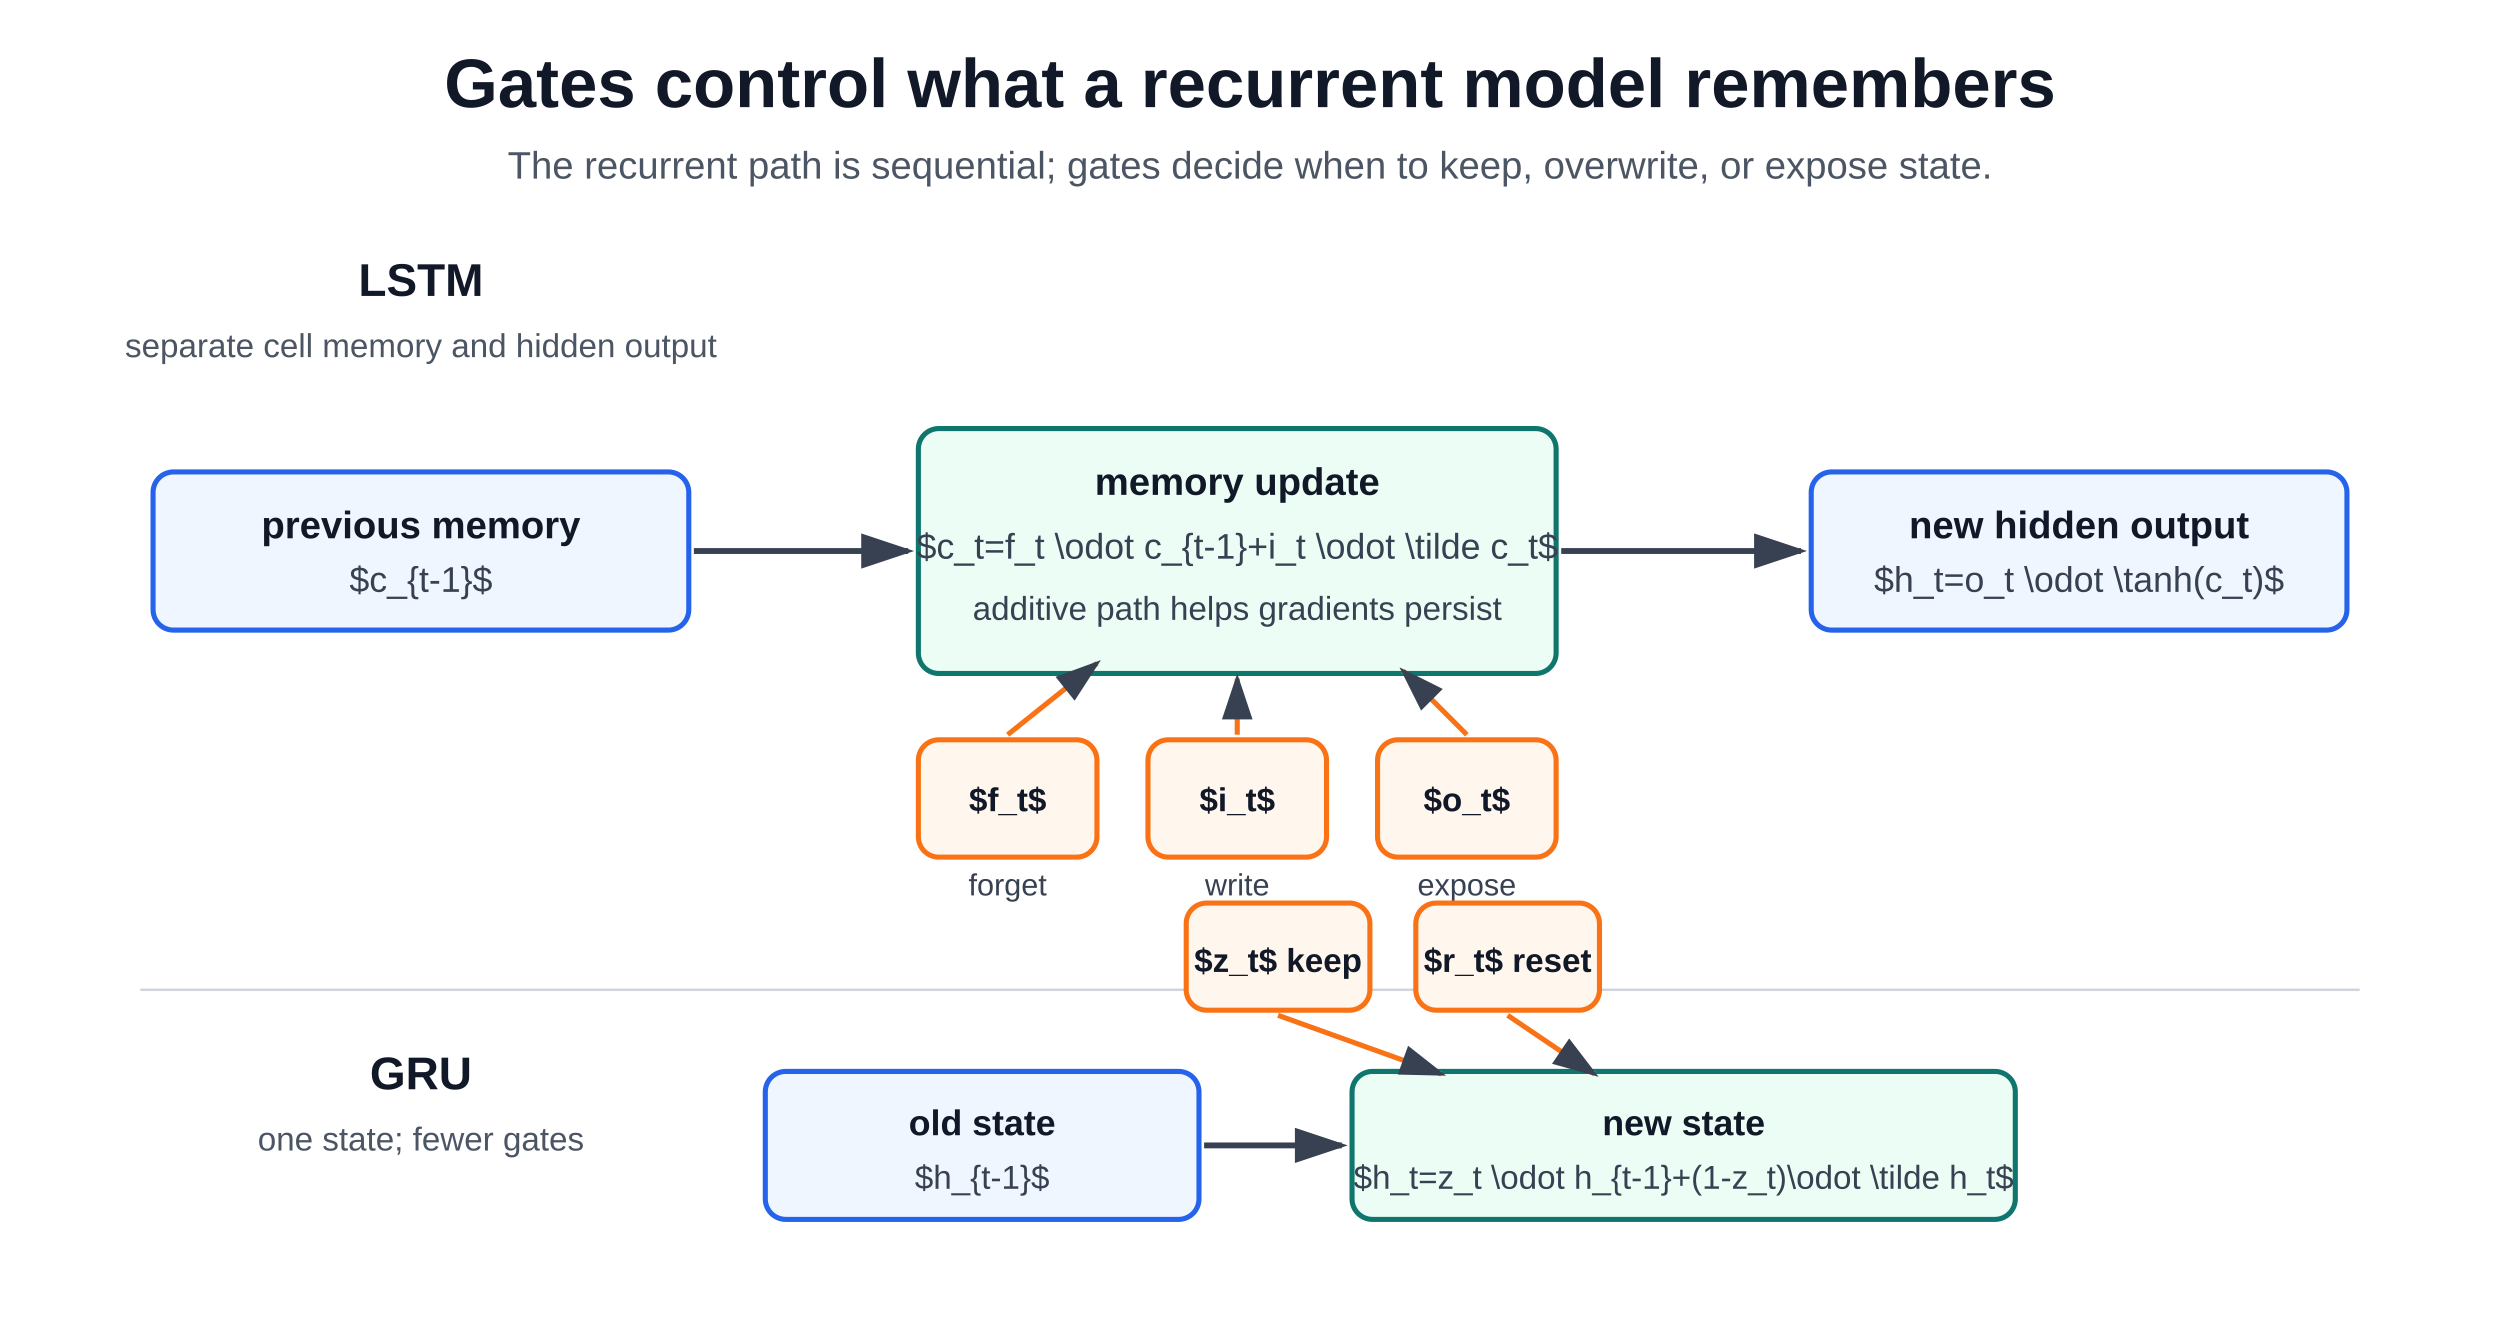
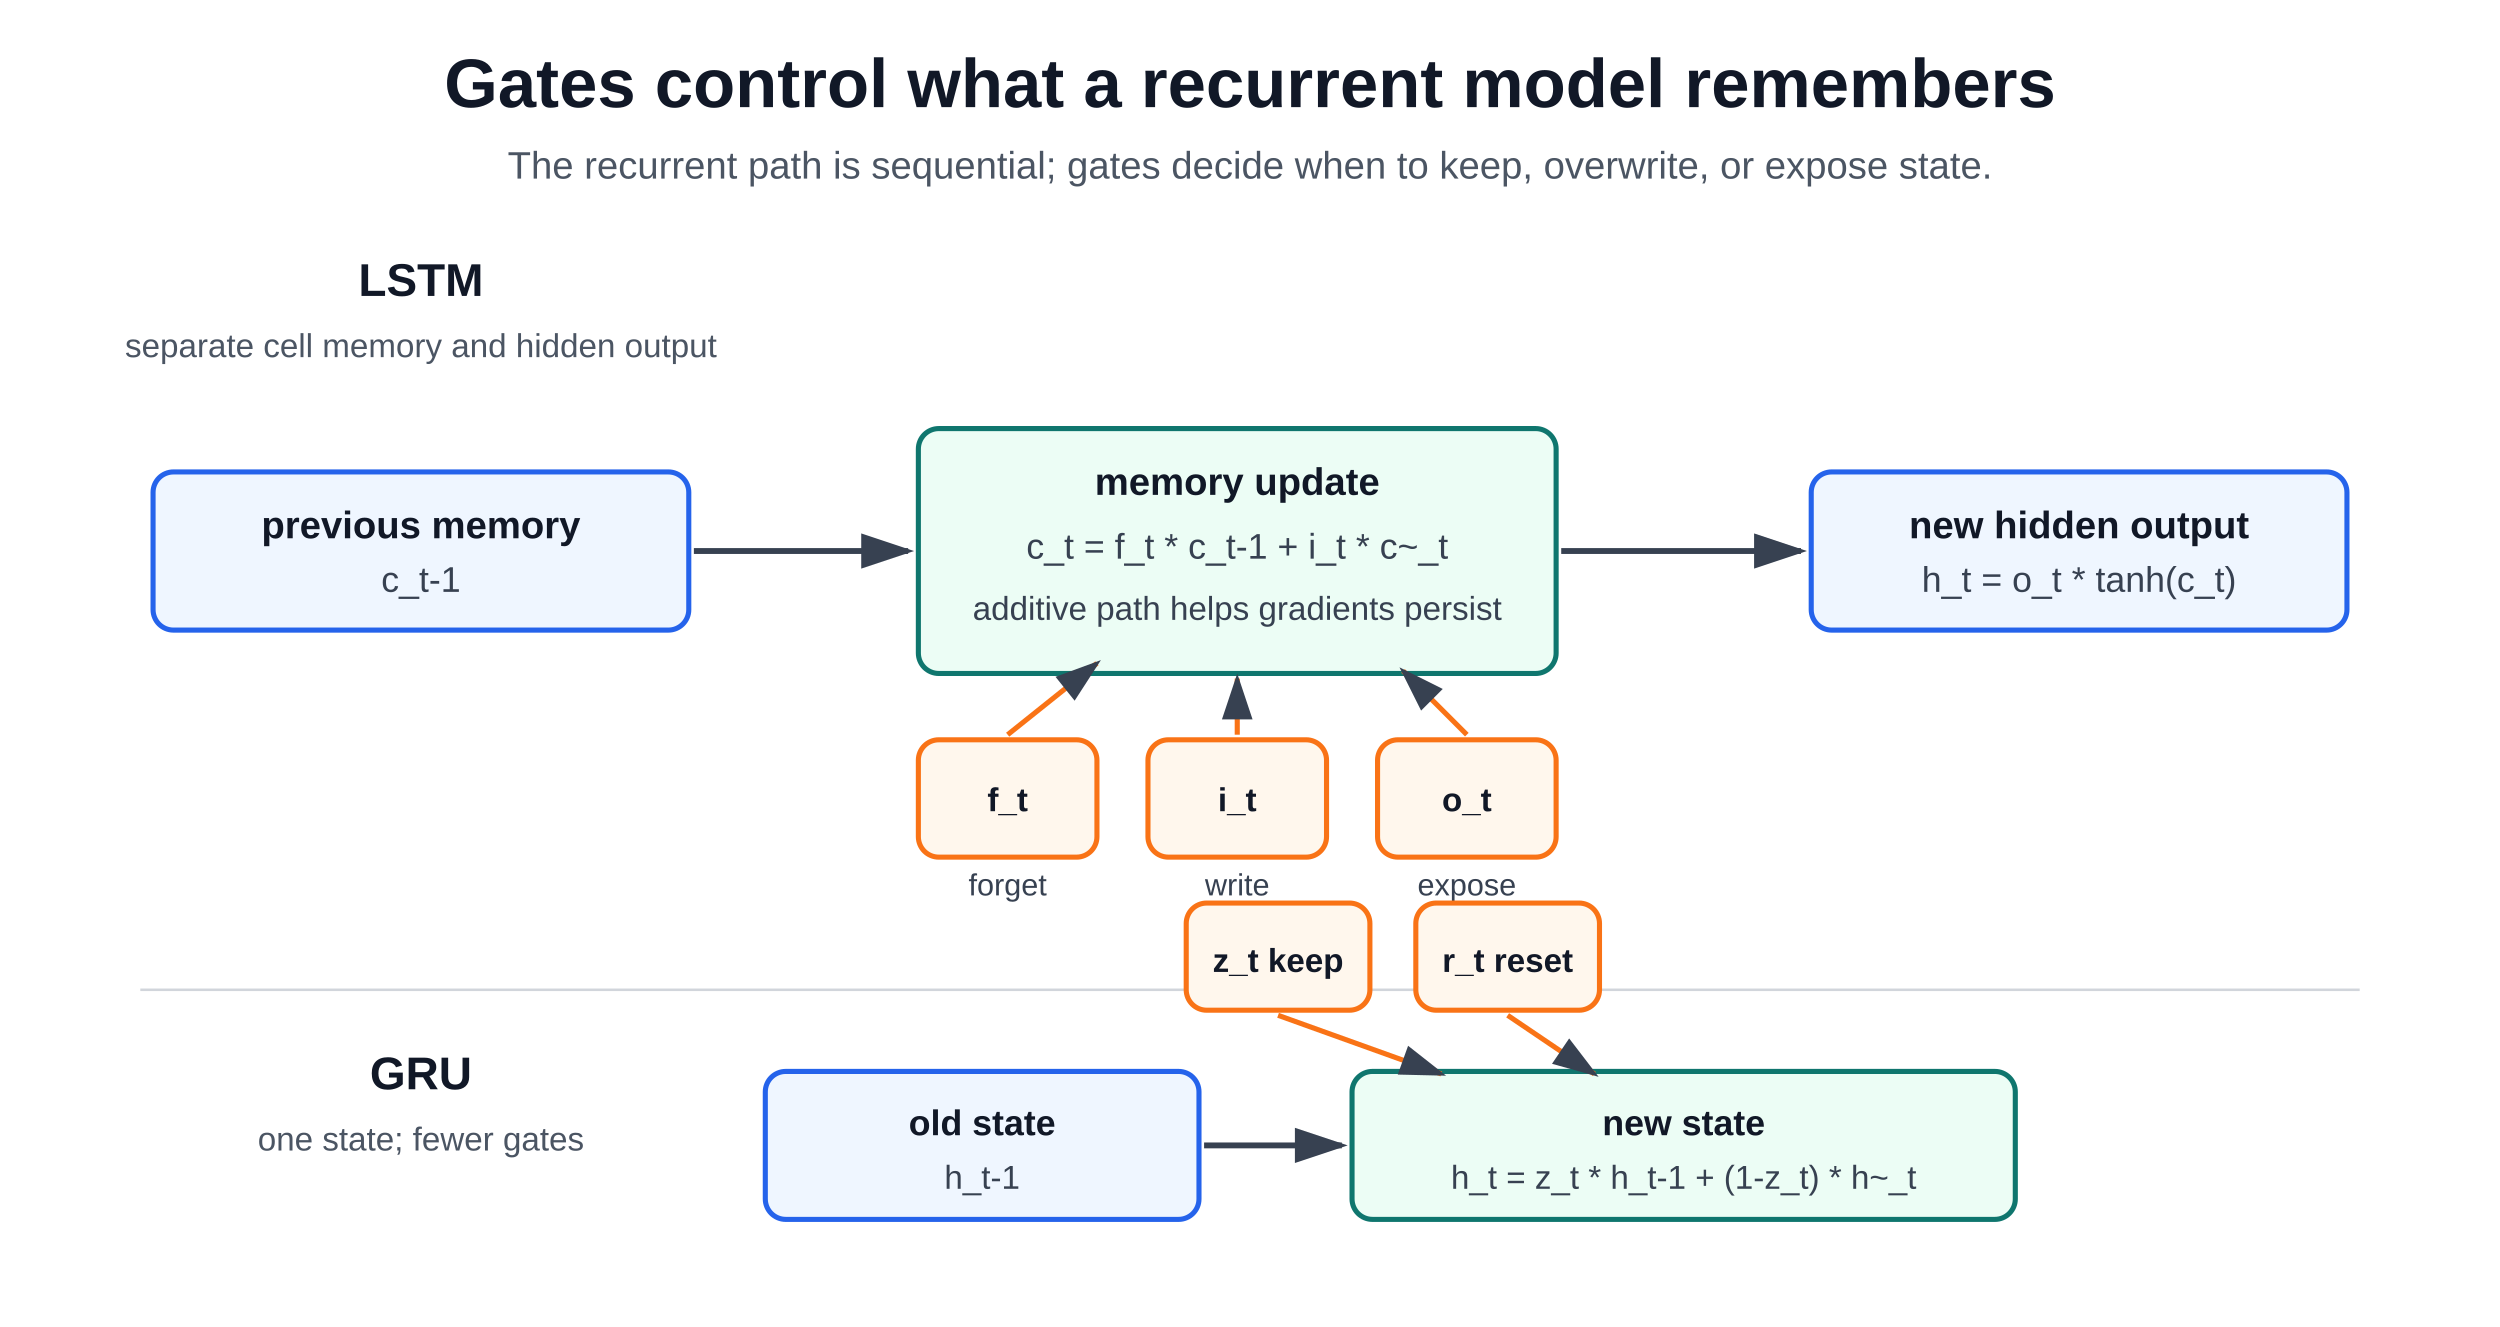
<svg xmlns="http://www.w3.org/2000/svg" width="980" height="520" viewBox="0 0 980 520" role="img" aria-labelledby="title desc">
  <rect width="980" height="520" fill="transparent" />
  <defs>
    <marker id="arrow" markerWidth="10" markerHeight="10" refX="8" refY="3" orient="auto" markerUnits="strokeWidth">
      <path d="M0,0 L0,6 L9,3 z" fill="#374151" />
    </marker>
  </defs>
  <g font-family="Arial, sans-serif">
    <text x="490" y="42" text-anchor="middle" font-size="27" font-weight="700" fill="#111827">Gates control what a recurrent model remembers</text>
    <text x="490" y="70" text-anchor="middle" font-size="15" fill="#4b5563">The recurrent path is sequential; gates decide when to keep, overwrite, or expose state.</text>
    <text x="165" y="116" text-anchor="middle" font-size="18" font-weight="700" fill="#111827">LSTM</text>
    <text x="165" y="140" text-anchor="middle" font-size="13" fill="#4b5563">separate cell memory and hidden output</text>
    <rect x="60" y="185" width="210" height="62" rx="8" fill="#eff6ff" stroke="#2563eb" stroke-width="2" />
    <text x="165" y="211" text-anchor="middle" font-size="15" font-weight="700" fill="#111827">previous memory</text>
-     <text x="165" y="232" text-anchor="middle" font-size="14" fill="#374151">$c_{t-1}$</text>
+     <text x="165" y="232" text-anchor="middle" font-size="14" fill="#374151">c_t-1</text>
    <rect x="360" y="168" width="250" height="96" rx="8" fill="#ecfdf5" stroke="#0f766e" stroke-width="2" />
    <text x="485" y="194" text-anchor="middle" font-size="15" font-weight="700" fill="#111827">memory update</text>
-     <text x="485" y="219" text-anchor="middle" font-size="14" fill="#374151">$c_t=f_t \odot c_{t-1}+i_t \odot \tilde c_t$</text>
+     <text x="485" y="219" text-anchor="middle" font-size="14" fill="#374151">c_t = f_t * c_t-1 + i_t * c~_t</text>
    <text x="485" y="243" text-anchor="middle" font-size="13" fill="#374151">additive path helps gradients persist</text>
    <rect x="710" y="185" width="210" height="62" rx="8" fill="#eff6ff" stroke="#2563eb" stroke-width="2" />
    <text x="815" y="211" text-anchor="middle" font-size="15" font-weight="700" fill="#111827">new hidden output</text>
-     <text x="815" y="232" text-anchor="middle" font-size="14" fill="#374151">$h_t=o_t \odot \tanh(c_t)$</text>
+     <text x="815" y="232" text-anchor="middle" font-size="14" fill="#374151">h_t = o_t * tanh(c_t)</text>
    <rect x="360" y="290" width="70" height="46" rx="8" fill="#fff7ed" stroke="#f97316" stroke-width="2" />
-     <text x="395" y="318" text-anchor="middle" font-size="13" font-weight="700" fill="#111827">$f_t$</text>
+     <text x="395" y="318" text-anchor="middle" font-size="13" font-weight="700" fill="#111827">f_t</text>
    <text x="395" y="351" text-anchor="middle" font-size="12" fill="#374151">forget</text>
    <rect x="450" y="290" width="70" height="46" rx="8" fill="#fff7ed" stroke="#f97316" stroke-width="2" />
-     <text x="485" y="318" text-anchor="middle" font-size="13" font-weight="700" fill="#111827">$i_t$</text>
+     <text x="485" y="318" text-anchor="middle" font-size="13" font-weight="700" fill="#111827">i_t</text>
    <text x="485" y="351" text-anchor="middle" font-size="12" fill="#374151">write</text>
    <rect x="540" y="290" width="70" height="46" rx="8" fill="#fff7ed" stroke="#f97316" stroke-width="2" />
-     <text x="575" y="318" text-anchor="middle" font-size="13" font-weight="700" fill="#111827">$o_t$</text>
+     <text x="575" y="318" text-anchor="middle" font-size="13" font-weight="700" fill="#111827">o_t</text>
    <text x="575" y="351" text-anchor="middle" font-size="12" fill="#374151">expose</text>
    <path d="M272 216 L356 216" fill="none" stroke="#374151" stroke-width="2.3" marker-end="url(#arrow)" />
    <path d="M612 216 L706 216" fill="none" stroke="#374151" stroke-width="2.3" marker-end="url(#arrow)" />
    <path d="M395 288 L430 260" fill="none" stroke="#f97316" stroke-width="2" marker-end="url(#arrow)" />
    <path d="M485 288 L485 266" fill="none" stroke="#f97316" stroke-width="2" marker-end="url(#arrow)" />
    <path d="M575 288 L550 263" fill="none" stroke="#f97316" stroke-width="2" marker-end="url(#arrow)" />
    <line x1="55" y1="388" x2="925" y2="388" stroke="#d1d5db" stroke-width="1" />
    <text x="165" y="427" text-anchor="middle" font-size="18" font-weight="700" fill="#111827">GRU</text>
    <text x="165" y="451" text-anchor="middle" font-size="13" fill="#4b5563">one state; fewer gates</text>
    <rect x="300" y="420" width="170" height="58" rx="8" fill="#eff6ff" stroke="#2563eb" stroke-width="2" />
    <text x="385" y="445" text-anchor="middle" font-size="14" font-weight="700" fill="#111827">old state</text>
-     <text x="385" y="466" text-anchor="middle" font-size="13" fill="#374151">$h_{t-1}$</text>
+     <text x="385" y="466" text-anchor="middle" font-size="13" fill="#374151">h_t-1</text>
    <rect x="530" y="420" width="260" height="58" rx="8" fill="#ecfdf5" stroke="#0f766e" stroke-width="2" />
    <text x="660" y="445" text-anchor="middle" font-size="14" font-weight="700" fill="#111827">new state</text>
-     <text x="660" y="466" text-anchor="middle" font-size="13" fill="#374151">$h_t=z_t \odot h_{t-1}+(1-z_t)\odot \tilde h_t$</text>
+     <text x="660" y="466" text-anchor="middle" font-size="13" fill="#374151">h_t = z_t * h_t-1 + (1-z_t) * h~_t</text>
    <rect x="465" y="354" width="72" height="42" rx="8" fill="#fff7ed" stroke="#f97316" stroke-width="2" />
-     <text x="501" y="381" text-anchor="middle" font-size="13" font-weight="700" fill="#111827">$z_t$ keep</text>
+     <text x="501" y="381" text-anchor="middle" font-size="13" font-weight="700" fill="#111827">z_t keep</text>
    <rect x="555" y="354" width="72" height="42" rx="8" fill="#fff7ed" stroke="#f97316" stroke-width="2" />
-     <text x="591" y="381" text-anchor="middle" font-size="13" font-weight="700" fill="#111827">$r_t$ reset</text>
+     <text x="591" y="381" text-anchor="middle" font-size="13" font-weight="700" fill="#111827">r_t reset</text>
    <path d="M472 449 L526 449" fill="none" stroke="#374151" stroke-width="2.3" marker-end="url(#arrow)" />
    <path d="M501 398 L565 421" fill="none" stroke="#f97316" stroke-width="2" marker-end="url(#arrow)" />
    <path d="M591 398 L625 421" fill="none" stroke="#f97316" stroke-width="2" marker-end="url(#arrow)" />
  </g>
</svg>
